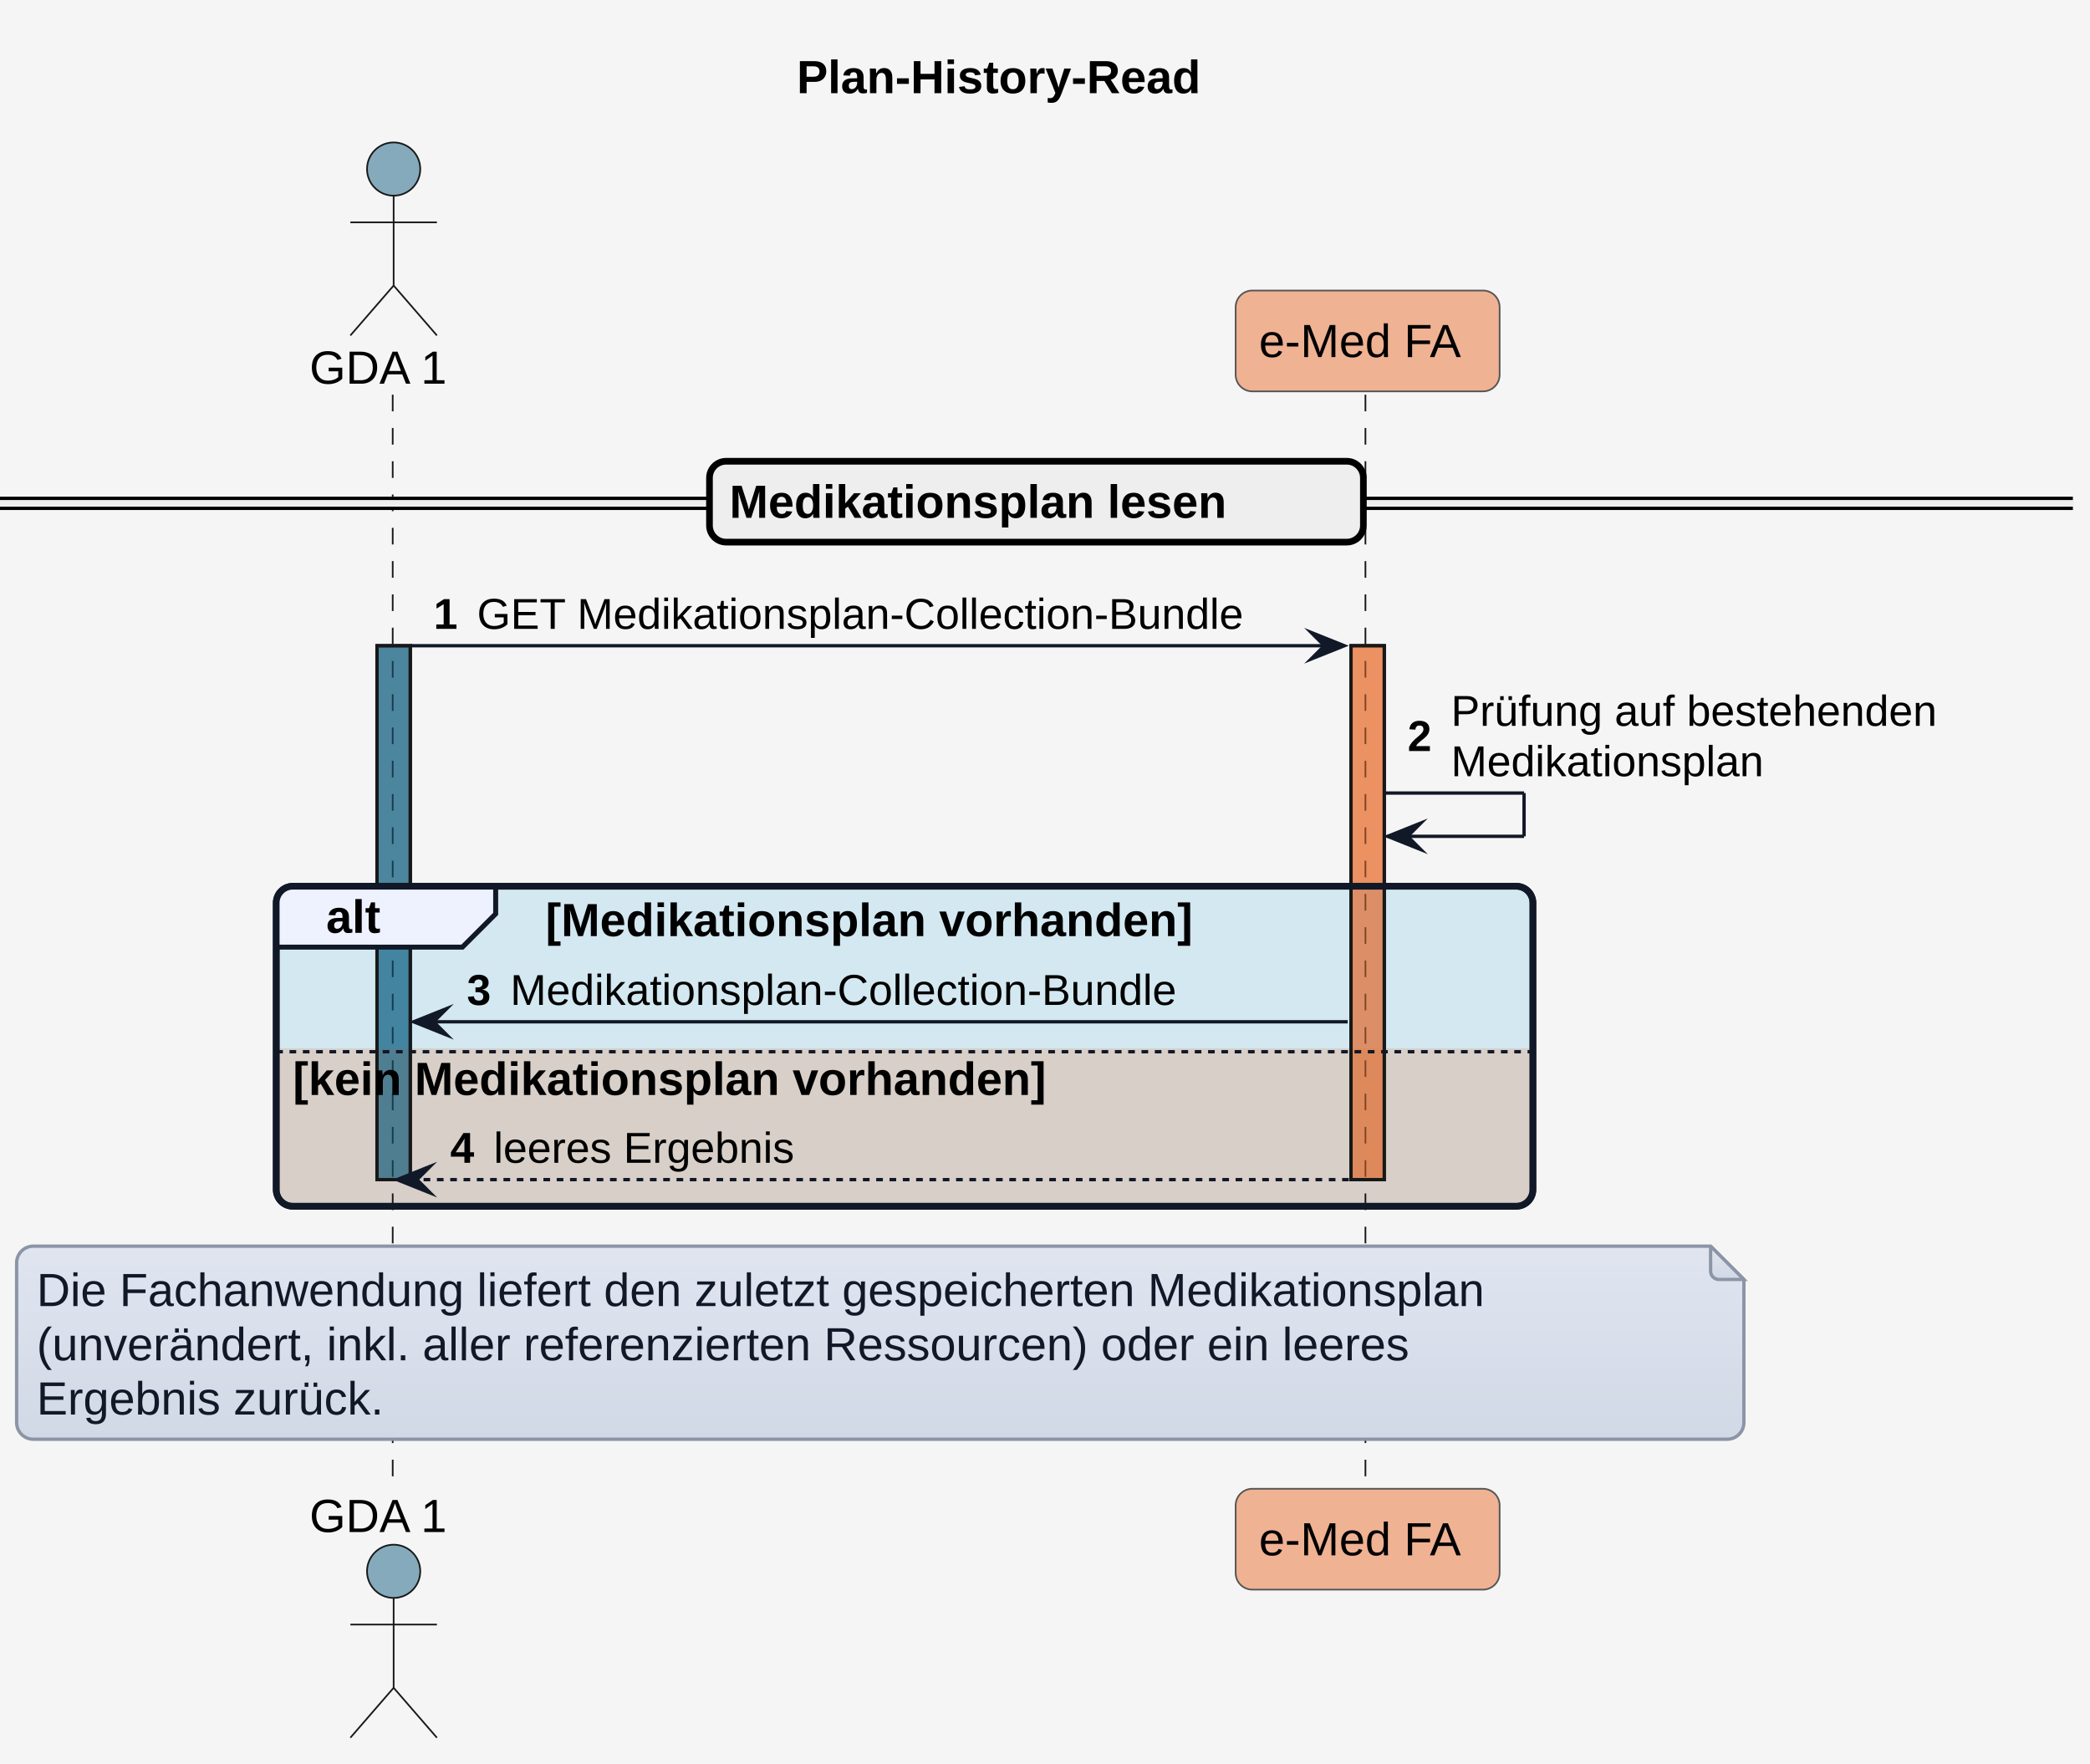
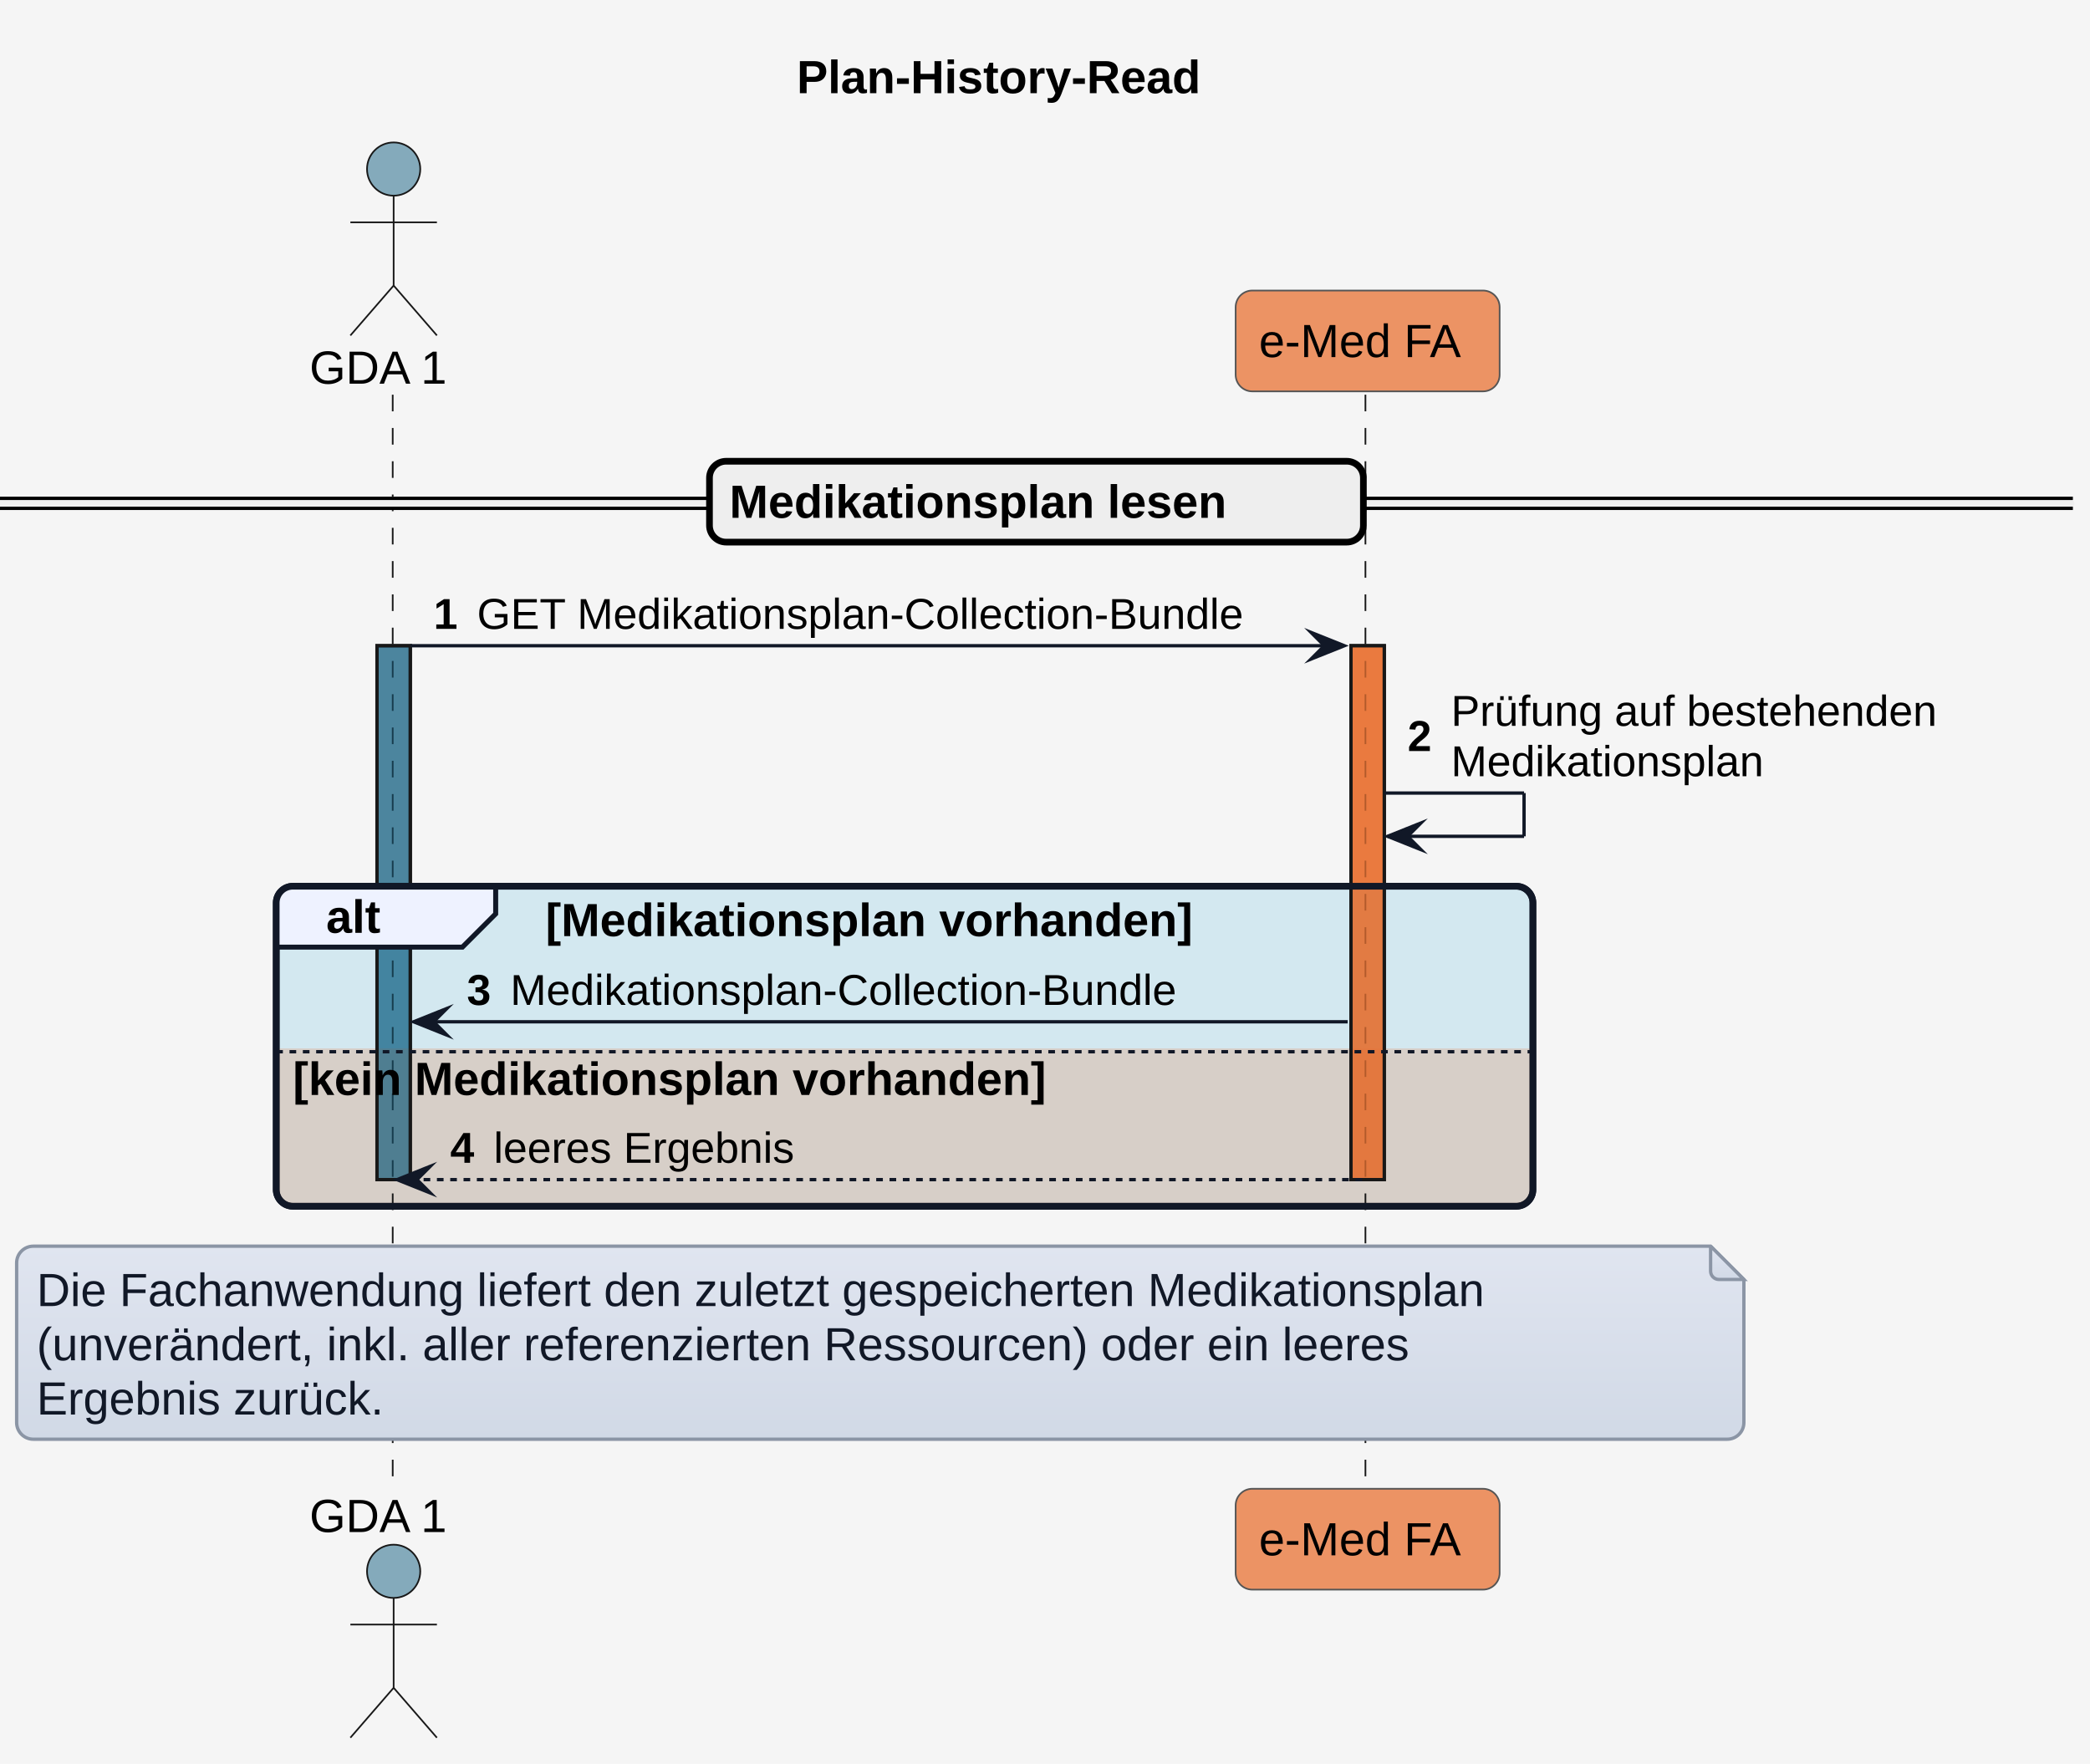
<svg xmlns="http://www.w3.org/2000/svg" version="1.1" data-diagram-type="SEQUENCE" style="width:628px;height:530px;background:#F5F5F5;" width="628px" height="530px" viewBox="0 0 628 530" zoomAndPan="magnify" preserveAspectRatio="none" contentStyleType="text/css">
  <defs>
-     <linearGradient x1="50%" y1="0%" x2="50%" y2="100%" id="gs5teo72czj8y0">
+     <linearGradient x1="50%" y1="0%" x2="50%" y2="100%" id="g5y6qdi4tltek0">
      <stop stop-color="#E0E5F0" offset="0%" />
      <stop stop-color="#D1D9E6" offset="100%" />
    </linearGradient>
  </defs>
  <g>
    <rect x="0" y="0" width="628" height="530" fill="#F5F5F5" style="stroke:none;stroke-width:1;" />
    <g class="title" data-source-line="1">
      <text x="239.413" y="27.995" fill="#000000" font-size="14" lengthAdjust="spacing" textLength="143.028" font-weight="700" font-family="'Arial'">Plan-History-Read</text>
    </g>
    <g>
      <rect x="113.282" y="194.023" width="10" height="160.422" fill="#156082" fill-opacity="0.502" style="stroke:#181818;stroke-width:1;" />
    </g>
    <g>
-       <rect x="405.947" y="194.023" width="10" height="160.422" fill="#E97132" fill-opacity="0.502" style="stroke:#181818;stroke-width:1;" />
+       <rect x="405.947" y="194.023" width="10" height="160.422" fill="#E97232" fill-opacity="0.741" style="stroke:#181818;stroke-width:1;" />
    </g>
    <rect x="83" y="266.289" width="377.609" height="96.156" fill="#0F9ED5" fill-opacity="0.145" style="stroke:#111827;stroke-width:2;" rx="5" ry="5" />
    <path d="M83,315.016 L460.609,315.016 L460.609,357.445 A5,5 0 0 1 455.609,362.445 L88,362.445 A5,5 0 0 1 83,357.445 L83,315.016" style="stroke:none;stroke-width:1;" fill="#E97132" fill-opacity="0.208" />
    <g class="participant-lifeline" data-qualified-name="GDA_1" data-entity-uid="part1" id="part1-lifeline" data-source-line="53">
      <g>
        <rect x="114.282" y="118.594" width="8" height="329.742" fill="#000000" fill-opacity="0" />
        <line x1="118" y1="118.594" x2="118" y2="448.336" style="stroke:#181818;stroke-width:0.5;stroke-dasharray:5,5;" />
      </g>
    </g>
    <g class="participant-lifeline" data-qualified-name="eMed_FA" data-entity-uid="part2" id="part2-lifeline" data-source-line="54">
      <g>
        <rect x="406.947" y="118.594" width="8" height="329.742" fill="#000000" fill-opacity="0" />
        <line x1="410.285" y1="118.594" x2="410.285" y2="448.336" style="stroke:#181818;stroke-width:0.5;stroke-dasharray:5,5;" />
      </g>
    </g>
    <g class="participant participant-head" data-qualified-name="GDA_1" data-entity-uid="part1" id="part1-head" data-source-line="53">
      <text x="93" y="115.292" fill="#000000" font-size="14" lengthAdjust="spacing" textLength="44.563" font-family="'Arial'">GDA 1</text>
      <ellipse cx="118.282" cy="50.797" rx="8" ry="8" fill="#156082" fill-opacity="0.502" style="stroke:#181818;stroke-width:0.5;" />
      <path d="M118.282,58.797 L118.282,85.797 M105.282,66.797 L131.282,66.797 M118.282,85.797 L105.282,100.797 M118.282,85.797 L131.282,100.797" style="stroke:#181818;stroke-width:0.5;" fill="none" />
    </g>
    <g class="participant participant-tail" data-qualified-name="GDA_1" data-entity-uid="part1" id="part1-tail" data-source-line="53">
      <text x="93" y="460.331" fill="#000000" font-size="14" lengthAdjust="spacing" textLength="44.563" font-family="'Arial'">GDA 1</text>
      <ellipse cx="118.282" cy="472.133" rx="8" ry="8" fill="#156082" fill-opacity="0.502" style="stroke:#181818;stroke-width:0.5;" />
      <path d="M118.282,480.133 L118.282,507.133 M105.282,488.133 L131.282,488.133 M118.282,507.133 L105.282,522.133 M118.282,507.133 L131.282,522.133" style="stroke:#181818;stroke-width:0.5;" fill="none" />
    </g>
    <g class="participant participant-head" data-qualified-name="eMed_FA" data-entity-uid="part2" id="part2-head" data-source-line="54">
-       <rect x="371.285" y="87.297" width="79.324" height="30.297" fill="#E97132" fill-opacity="0.502" style="stroke:#555555;stroke-width:0.5;" rx="5" ry="5" />
+       <rect x="371.285" y="87.297" width="79.324" height="30.297" fill="#E97232" fill-opacity="0.741" style="stroke:#555555;stroke-width:0.5;" rx="5" ry="5" />
      <text x="378.285" y="107.292" fill="#000000" font-size="14" lengthAdjust="spacing" textLength="65.324" font-family="'Arial'">e-Med FA</text>
    </g>
    <g class="participant participant-tail" data-qualified-name="eMed_FA" data-entity-uid="part2" id="part2-tail" data-source-line="54">
-       <rect x="371.285" y="447.336" width="79.324" height="30.297" fill="#E97132" fill-opacity="0.502" style="stroke:#555555;stroke-width:0.5;" rx="5" ry="5" />
+       <rect x="371.285" y="447.336" width="79.324" height="30.297" fill="#E97232" fill-opacity="0.741" style="stroke:#555555;stroke-width:0.5;" rx="5" ry="5" />
      <text x="378.285" y="467.331" fill="#000000" font-size="14" lengthAdjust="spacing" textLength="65.324" font-family="'Arial'">e-Med FA</text>
    </g>
    <g>
      <rect x="113.282" y="194.023" width="10" height="160.422" fill="#156082" fill-opacity="0.502" style="stroke:#181818;stroke-width:1;" />
    </g>
    <g>
-       <rect x="405.947" y="194.023" width="10" height="160.422" fill="#E97132" fill-opacity="0.502" style="stroke:#181818;stroke-width:1;" />
+       <rect x="405.947" y="194.023" width="10" height="160.422" fill="#E97232" fill-opacity="0.741" style="stroke:#181818;stroke-width:1;" />
    </g>
    <rect x="0" y="149.742" width="622.854" height="3" fill="#EEEEEE" style="stroke:#EEEEEE;stroke-width:1;" rx="5" ry="5" />
    <line x1="0" y1="149.742" x2="622.854" y2="149.742" style="stroke:#000000;stroke-width:1;" />
    <line x1="0" y1="152.742" x2="622.854" y2="152.742" style="stroke:#000000;stroke-width:1;" />
    <rect x="213.184" y="138.594" width="196.485" height="24.297" fill="#EEEEEE" style="stroke:#000000;stroke-width:2;" rx="5" ry="5" />
    <text x="219.184" y="155.589" fill="#000000" font-size="14" lengthAdjust="spacing" textLength="177.611" font-weight="700" font-family="'Arial'">Medikationsplan lesen</text>
    <g class="message" data-entity-1="part1" data-entity-2="part2" id="msg1" data-source-line="61">
      <polygon points="393.947,190.023,403.947,194.023,393.947,198.023,397.947,194.023" fill="#111827" style="stroke:#111827;stroke-width:1;stroke-linejoin:miter;stroke-miterlimit:10;" />
      <line x1="123.282" y1="194.023" x2="399.947" y2="194.023" style="stroke:#111827;stroke-width:1;" />
      <text x="130.282" y="188.958" fill="#000000" font-size="13" lengthAdjust="spacing" textLength="9.045" font-weight="700" font-family="'Arial'">1</text>
      <text x="143.327" y="188.958" fill="#000000" font-size="13" lengthAdjust="spacing" textLength="255.62" font-family="'Arial'">GET Medikationsplan-Collection-Bundle</text>
    </g>
    <g class="message" data-entity-1="part2" data-entity-2="part2" id="msg2" data-source-line="65">
      <line x1="415.947" y1="238.289" x2="457.947" y2="238.289" style="stroke:#111827;stroke-width:1;" />
      <line x1="457.947" y1="238.289" x2="457.947" y2="251.289" style="stroke:#111827;stroke-width:1;" />
      <line x1="416.947" y1="251.289" x2="457.947" y2="251.289" style="stroke:#111827;stroke-width:1;" />
      <polygon points="426.947,247.289,416.947,251.289,426.947,255.289,422.947,251.289" fill="#111827" style="stroke:#111827;stroke-width:1;stroke-linejoin:miter;stroke-miterlimit:10;" />
      <text x="422.947" y="225.657" fill="#000000" font-size="13" lengthAdjust="spacing" textLength="9.045" font-weight="700" font-family="'Arial'">2</text>
      <text x="435.993" y="218.09" fill="#000000" font-size="13" lengthAdjust="spacing" textLength="164.861" font-family="'Arial'">Prüfung auf bestehenden</text>
      <text x="435.993" y="233.223" fill="#000000" font-size="13" lengthAdjust="spacing" textLength="106.317" font-family="'Arial'">Medikationsplan</text>
    </g>
    <path d="M88,266.289 L148.939,266.289 L148.939,274.586 L138.939,284.586 L83,284.586 L83,271.289 A5,5 0 0 1 88,266.289" style="stroke:#111827;stroke-width:1.5;" fill="#EEF2FF" />
    <rect x="83" y="266.289" width="377.609" height="96.156" fill="none" style="stroke:#111827;stroke-width:2;" rx="5" ry="5" />
    <text x="98" y="280.284" fill="#000000" font-size="14" lengthAdjust="spacing" textLength="20.939" font-weight="700" font-family="'Arial'">alt</text>
    <text x="163.939" y="281.284" fill="#000000" font-size="14" lengthAdjust="spacing" textLength="232.832" font-weight="700" font-family="'Arial'">[Medikationsplan vorhanden]</text>
    <g class="message" data-entity-1="part2" data-entity-2="part1" id="msg3" data-source-line="68">
      <polygon points="134.282,303.016,124.282,307.016,134.282,311.016,130.282,307.016" fill="#111827" style="stroke:#111827;stroke-width:1;stroke-linejoin:miter;stroke-miterlimit:10;" />
      <line x1="128.282" y1="307.016" x2="404.947" y2="307.016" style="stroke:#111827;stroke-width:1;" />
      <text x="140.282" y="301.95" fill="#000000" font-size="13" lengthAdjust="spacing" textLength="9.045" font-weight="700" font-family="'Arial'">3</text>
      <text x="153.327" y="301.95" fill="#000000" font-size="13" lengthAdjust="spacing" textLength="225.259" font-family="'Arial'">Medikationsplan-Collection-Bundle</text>
    </g>
    <line x1="83" y1="316.016" x2="460.609" y2="316.016" style="stroke:#111827;stroke-width:1;stroke-dasharray:2,2;" />
    <text x="88" y="329.011" fill="#000000" font-size="14" lengthAdjust="spacing" textLength="271.277" font-weight="700" font-family="'Arial'">[kein Medikationsplan vorhanden]</text>
    <g class="message" data-entity-1="part2" data-entity-2="part1" id="msg4" data-source-line="70">
      <polygon points="129.282,350.445,119.282,354.445,129.282,358.445,125.282,354.445" fill="#111827" style="stroke:#111827;stroke-width:1;stroke-linejoin:miter;stroke-miterlimit:10;" />
      <line x1="123.282" y1="354.445" x2="409.947" y2="354.445" style="stroke:#111827;stroke-width:1;stroke-dasharray:2,2;" />
      <text x="135.282" y="349.379" fill="#000000" font-size="13" lengthAdjust="spacing" textLength="9.045" font-weight="700" font-family="'Arial'">4</text>
      <text x="148.327" y="349.379" fill="#000000" font-size="13" lengthAdjust="spacing" textLength="100.54" font-family="'Arial'">leeres Ergebnis</text>
    </g>
-     <path d="M5,379.445 L5,427.445 A5,5 0 0 0 10,432.445 L519,432.445 A5,5 0 0 0 524,427.445 L524,384.445 L514,374.445 L10,374.445 A5,5 0 0 0 5,379.445" style="stroke:#8B95A5;stroke-width:1;" fill="url(#gs5teo72czj8y0)" />
-     <path d="M514,374.445 L514,381.945 A2.5,2.5 0 0 0 516.5,384.445 L524,384.445 L514,374.445" style="stroke:#8B95A5;stroke-width:1;" fill="url(#gs5teo72czj8y0)" />
+     <path d="M5,379.445 L5,427.445 A5,5 0 0 0 10,432.445 L519,432.445 A5,5 0 0 0 524,427.445 L524,384.445 L514,374.445 L10,374.445 A5,5 0 0 0 5,379.445" style="stroke:#8B95A5;stroke-width:1;" fill="url(#g5y6qdi4tltek0)" />
+     <path d="M514,374.445 L514,381.945 A2.5,2.5 0 0 0 516.5,384.445 L524,384.445 L514,374.445" style="stroke:#8B95A5;stroke-width:1;" fill="url(#g5y6qdi4tltek0)" />
    <text x="11" y="392.44" fill="#111827" font-size="14" lengthAdjust="spacing" textLength="494.293" font-family="'Arial'">Die Fachanwendung liefert den zuletzt gespeicherten Medikationsplan</text>
    <text x="11" y="408.737" fill="#111827" font-size="14" lengthAdjust="spacing" textLength="470.08" font-family="'Arial'">(unverändert, inkl. aller referenzierten Ressourcen) oder ein leeres</text>
    <text x="11" y="425.034" fill="#111827" font-size="14" lengthAdjust="spacing" textLength="116.601" font-family="'Arial'">Ergebnis zurück.</text>
  </g>
</svg>
